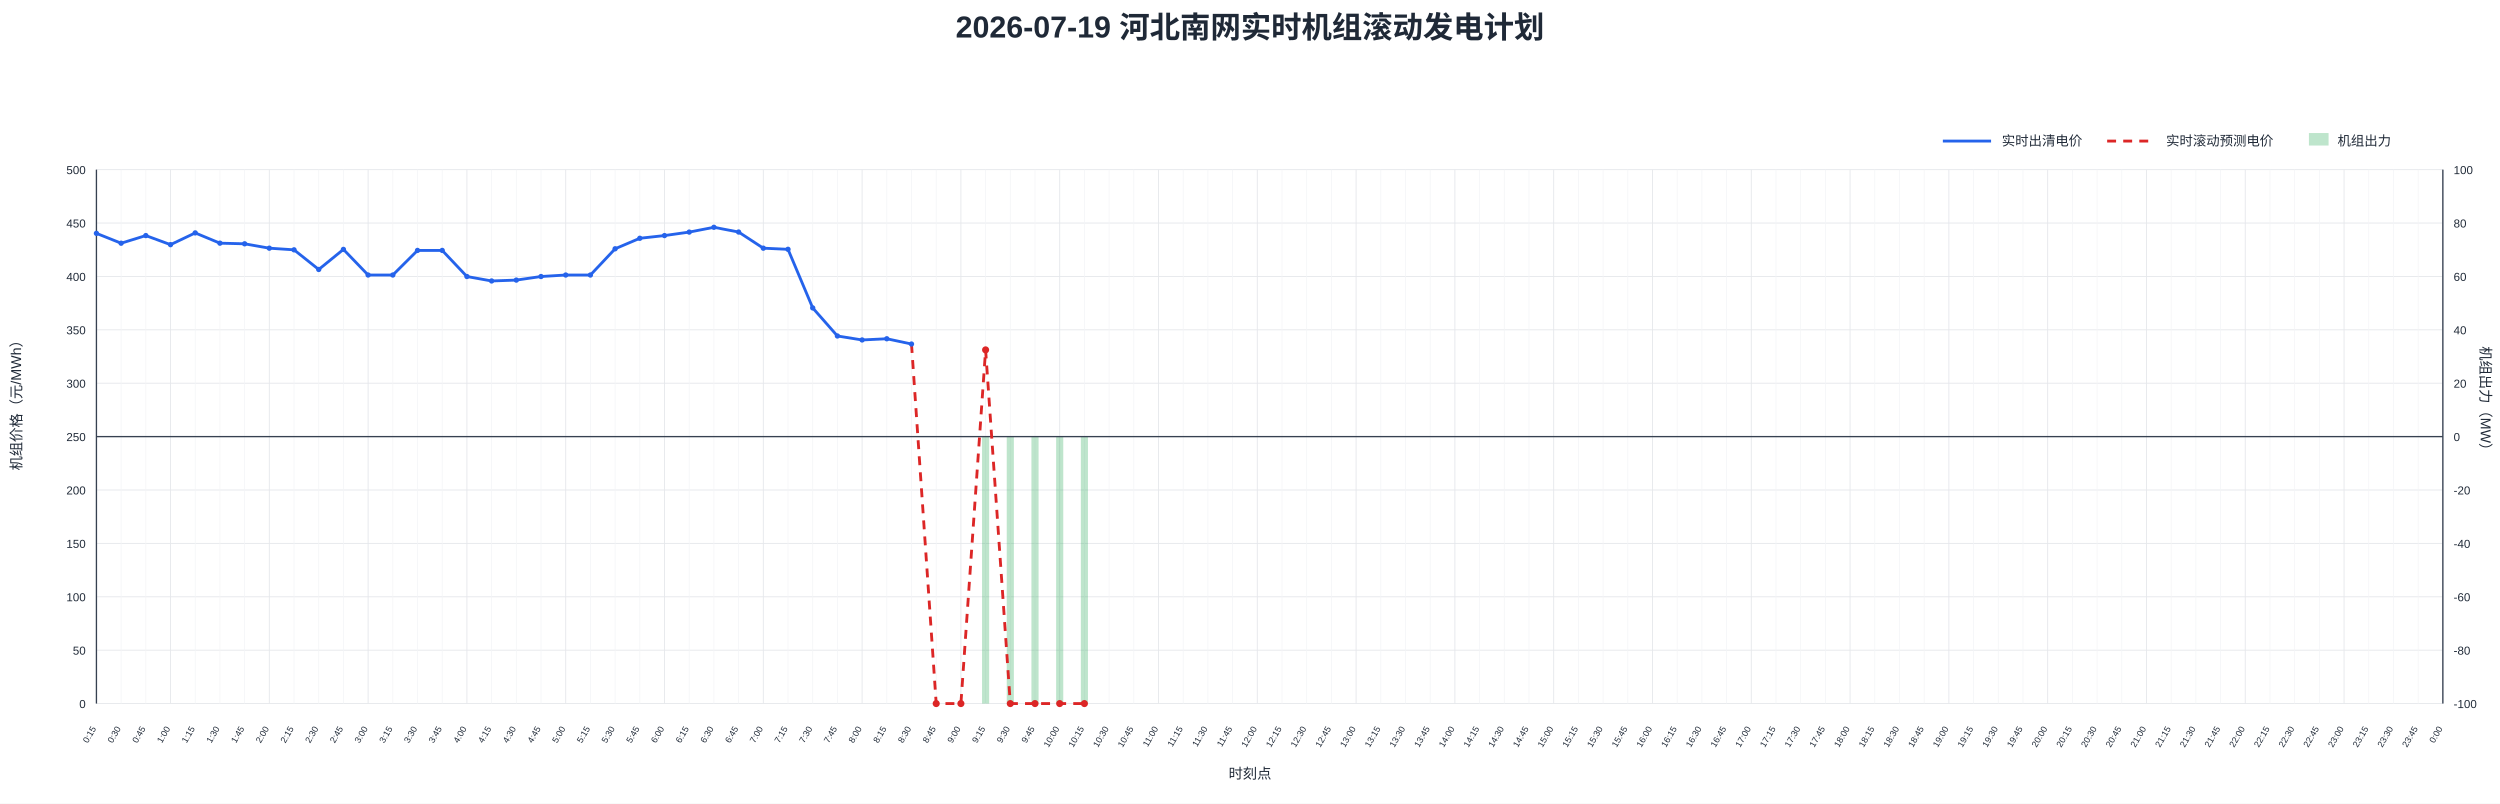
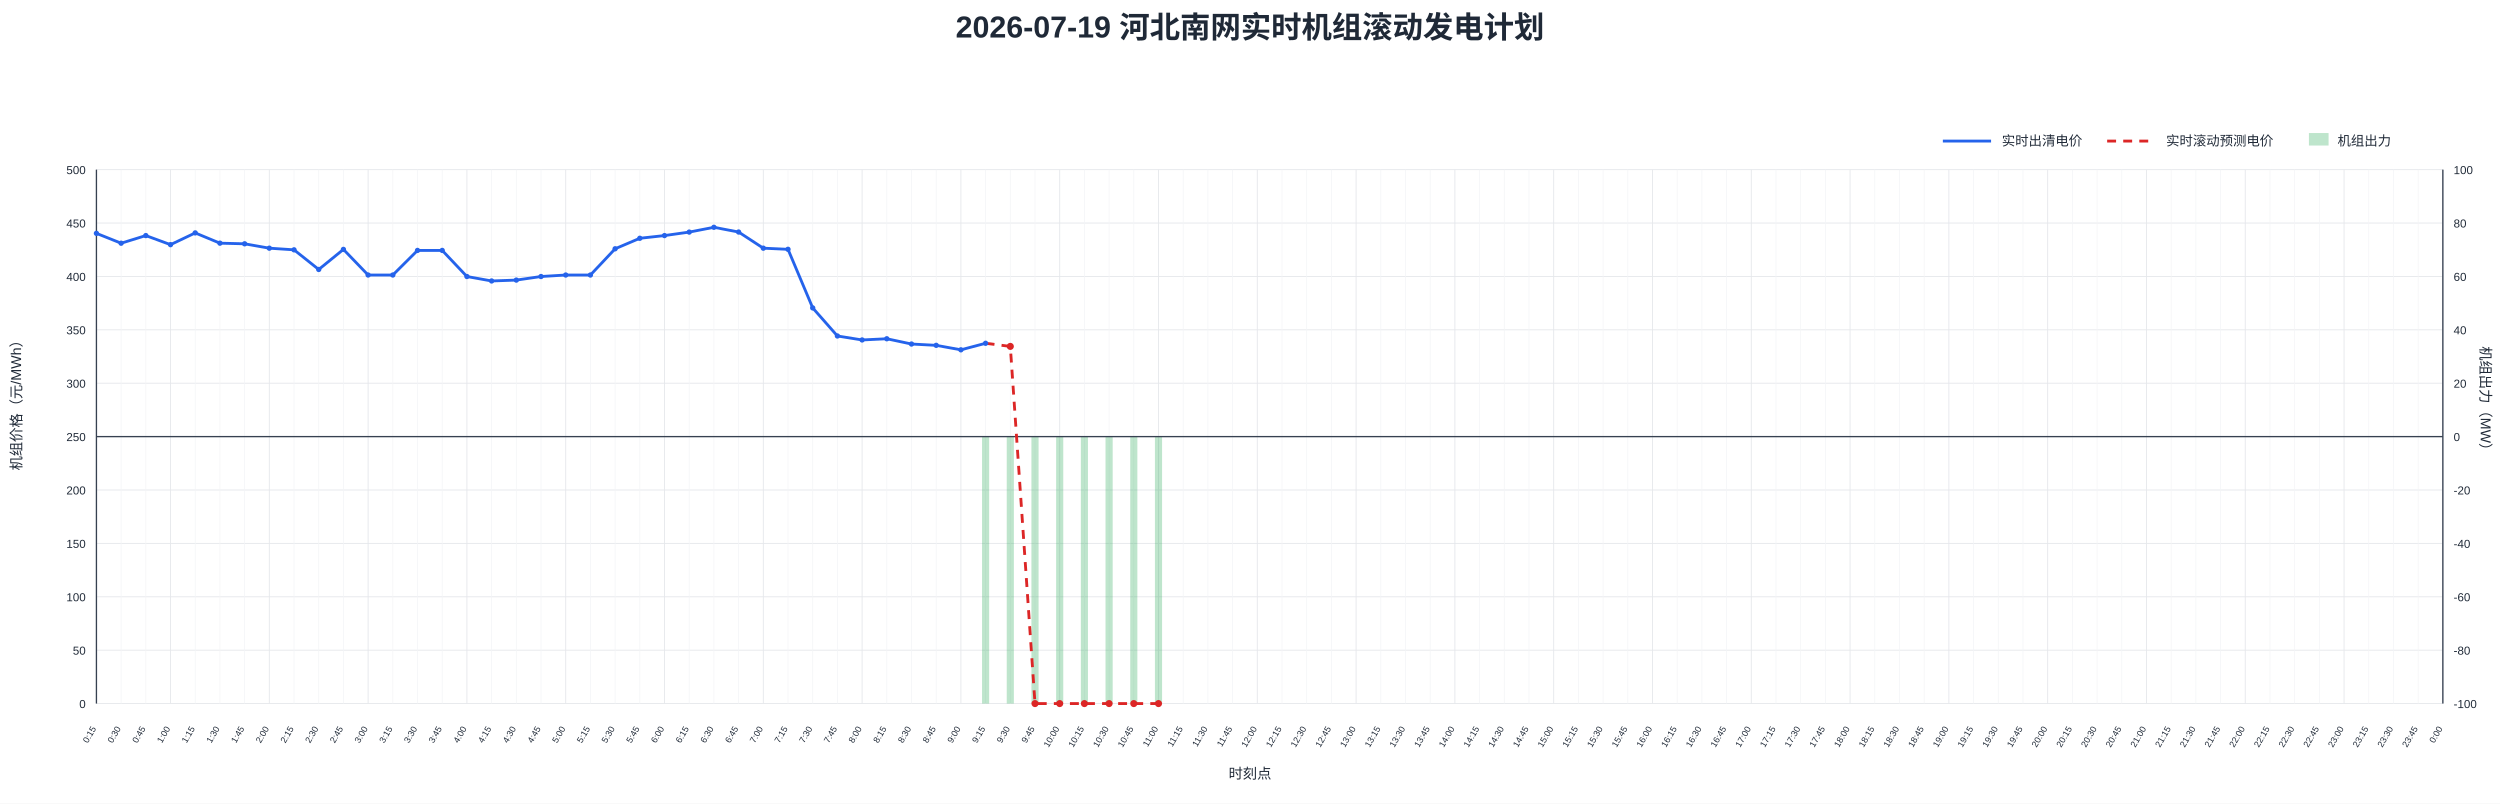
<svg xmlns="http://www.w3.org/2000/svg" width="2800" height="900" viewBox="0 0 2800 900" data-plot-left="108" data-plot-right="2736" data-plot-top="190" data-plot-bottom="788">
  <style>
text{font-family:'Microsoft YaHei','SimHei',Arial,sans-serif;fill:#1f2937}
.axis{stroke:#374151;stroke-width:1.5}
.grid{stroke:#e5e7eb;stroke-width:1}
.minor{stroke:#f3f4f6;stroke-width:0.8}
.actual{fill:none;stroke:#2563eb;stroke-width:3.2}
.forecast{fill:none;stroke:#dc2626;stroke-width:3.2;stroke-dasharray:10 8}
.bar{fill:#16a34a;fill-opacity:0.28}
.hover-zone{fill:#ffffff;fill-opacity:0;cursor:crosshair}
.hover-line{stroke:#111827;stroke-width:1.4;stroke-dasharray:6 5;opacity:0}
.tooltip{opacity:0;pointer-events:none}
.tooltip-bg{fill:#111827;fill-opacity:.72;stroke:#ffffff;stroke-width:1.2}
.tooltip text{fill:#ffffff;font-size:15px}
</style>
  <rect width="100%" height="100%" fill="#ffffff" />
  <text x="1400.0" y="42" text-anchor="middle" font-size="34" font-weight="700">2026-07-19 河北南网实时机组滚动发电计划</text>
  <text x="2748" y="793.00" text-anchor="start" font-size="13" fill="#166534">-100</text>
  <text x="2748" y="733.20" text-anchor="start" font-size="13" fill="#166534">-80</text>
  <text x="2748" y="673.40" text-anchor="start" font-size="13" fill="#166534">-60</text>
  <text x="2748" y="613.60" text-anchor="start" font-size="13" fill="#166534">-40</text>
  <text x="2748" y="553.80" text-anchor="start" font-size="13" fill="#166534">-20</text>
  <text x="2748" y="494.00" text-anchor="start" font-size="13" fill="#166534">0</text>
  <text x="2748" y="434.20" text-anchor="start" font-size="13" fill="#166534">20</text>
  <text x="2748" y="374.40" text-anchor="start" font-size="13" fill="#166534">40</text>
  <text x="2748" y="314.60" text-anchor="start" font-size="13" fill="#166534">60</text>
  <text x="2748" y="254.80" text-anchor="start" font-size="13" fill="#166534">80</text>
  <text x="2748" y="195.00" text-anchor="start" font-size="13" fill="#166534">100</text>
  <line class="grid" x1="108" y1="788.00" x2="2736" y2="788.00" />
  <text x="96" y="793.00" text-anchor="end" font-size="13">0</text>
  <line class="grid" x1="108" y1="728.20" x2="2736" y2="728.20" />
  <text x="96" y="733.20" text-anchor="end" font-size="13">50</text>
  <line class="grid" x1="108" y1="668.40" x2="2736" y2="668.40" />
  <text x="96" y="673.40" text-anchor="end" font-size="13">100</text>
  <line class="grid" x1="108" y1="608.60" x2="2736" y2="608.60" />
  <text x="96" y="613.60" text-anchor="end" font-size="13">150</text>
  <line class="grid" x1="108" y1="548.80" x2="2736" y2="548.80" />
  <text x="96" y="553.80" text-anchor="end" font-size="13">200</text>
  <line class="grid" x1="108" y1="489.00" x2="2736" y2="489.00" />
  <text x="96" y="494.00" text-anchor="end" font-size="13">250</text>
  <line class="grid" x1="108" y1="429.20" x2="2736" y2="429.20" />
  <text x="96" y="434.20" text-anchor="end" font-size="13">300</text>
  <line class="grid" x1="108" y1="369.40" x2="2736" y2="369.40" />
  <text x="96" y="374.40" text-anchor="end" font-size="13">350</text>
  <line class="grid" x1="108" y1="309.60" x2="2736" y2="309.60" />
  <text x="96" y="314.60" text-anchor="end" font-size="13">400</text>
  <line class="grid" x1="108" y1="249.80" x2="2736" y2="249.80" />
  <text x="96" y="254.80" text-anchor="end" font-size="13">450</text>
  <line class="grid" x1="108" y1="190.00" x2="2736" y2="190.00" />
  <text x="96" y="195.00" text-anchor="end" font-size="13">500</text>
  <line class="grid minor" x1="108.00" y1="190" x2="108.00" y2="788" />
  <text x="108.00" y="816" text-anchor="end" font-size="10" transform="rotate(-60 108.00 816)">0:15</text>
  <line class="grid minor" x1="135.66" y1="190" x2="135.66" y2="788" />
  <text x="135.66" y="816" text-anchor="end" font-size="10" transform="rotate(-60 135.66 816)">0:30</text>
  <line class="grid minor" x1="163.33" y1="190" x2="163.33" y2="788" />
  <text x="163.33" y="816" text-anchor="end" font-size="10" transform="rotate(-60 163.33 816)">0:45</text>
  <line class="grid" x1="190.99" y1="190" x2="190.99" y2="788" />
  <text x="190.99" y="816" text-anchor="end" font-size="10" transform="rotate(-60 190.99 816)">1:00</text>
  <line class="grid minor" x1="218.65" y1="190" x2="218.65" y2="788" />
  <text x="218.65" y="816" text-anchor="end" font-size="10" transform="rotate(-60 218.65 816)">1:15</text>
  <line class="grid minor" x1="246.32" y1="190" x2="246.32" y2="788" />
  <text x="246.32" y="816" text-anchor="end" font-size="10" transform="rotate(-60 246.32 816)">1:30</text>
  <line class="grid minor" x1="273.98" y1="190" x2="273.98" y2="788" />
  <text x="273.98" y="816" text-anchor="end" font-size="10" transform="rotate(-60 273.98 816)">1:45</text>
  <line class="grid" x1="301.64" y1="190" x2="301.64" y2="788" />
  <text x="301.64" y="816" text-anchor="end" font-size="10" transform="rotate(-60 301.64 816)">2:00</text>
  <line class="grid minor" x1="329.31" y1="190" x2="329.31" y2="788" />
  <text x="329.31" y="816" text-anchor="end" font-size="10" transform="rotate(-60 329.31 816)">2:15</text>
  <line class="grid minor" x1="356.97" y1="190" x2="356.97" y2="788" />
  <text x="356.97" y="816" text-anchor="end" font-size="10" transform="rotate(-60 356.97 816)">2:30</text>
  <line class="grid minor" x1="384.63" y1="190" x2="384.63" y2="788" />
  <text x="384.63" y="816" text-anchor="end" font-size="10" transform="rotate(-60 384.63 816)">2:45</text>
  <line class="grid" x1="412.29" y1="190" x2="412.29" y2="788" />
  <text x="412.29" y="816" text-anchor="end" font-size="10" transform="rotate(-60 412.29 816)">3:00</text>
  <line class="grid minor" x1="439.96" y1="190" x2="439.96" y2="788" />
  <text x="439.96" y="816" text-anchor="end" font-size="10" transform="rotate(-60 439.96 816)">3:15</text>
  <line class="grid minor" x1="467.62" y1="190" x2="467.62" y2="788" />
  <text x="467.62" y="816" text-anchor="end" font-size="10" transform="rotate(-60 467.62 816)">3:30</text>
  <line class="grid minor" x1="495.28" y1="190" x2="495.28" y2="788" />
  <text x="495.28" y="816" text-anchor="end" font-size="10" transform="rotate(-60 495.28 816)">3:45</text>
  <line class="grid" x1="522.95" y1="190" x2="522.95" y2="788" />
  <text x="522.95" y="816" text-anchor="end" font-size="10" transform="rotate(-60 522.95 816)">4:00</text>
  <line class="grid minor" x1="550.61" y1="190" x2="550.61" y2="788" />
  <text x="550.61" y="816" text-anchor="end" font-size="10" transform="rotate(-60 550.61 816)">4:15</text>
  <line class="grid minor" x1="578.27" y1="190" x2="578.27" y2="788" />
  <text x="578.27" y="816" text-anchor="end" font-size="10" transform="rotate(-60 578.27 816)">4:30</text>
  <line class="grid minor" x1="605.94" y1="190" x2="605.94" y2="788" />
  <text x="605.94" y="816" text-anchor="end" font-size="10" transform="rotate(-60 605.94 816)">4:45</text>
  <line class="grid" x1="633.60" y1="190" x2="633.60" y2="788" />
  <text x="633.60" y="816" text-anchor="end" font-size="10" transform="rotate(-60 633.60 816)">5:00</text>
  <line class="grid minor" x1="661.26" y1="190" x2="661.26" y2="788" />
  <text x="661.26" y="816" text-anchor="end" font-size="10" transform="rotate(-60 661.26 816)">5:15</text>
  <line class="grid minor" x1="688.93" y1="190" x2="688.93" y2="788" />
  <text x="688.93" y="816" text-anchor="end" font-size="10" transform="rotate(-60 688.93 816)">5:30</text>
  <line class="grid minor" x1="716.59" y1="190" x2="716.59" y2="788" />
  <text x="716.59" y="816" text-anchor="end" font-size="10" transform="rotate(-60 716.59 816)">5:45</text>
  <line class="grid" x1="744.25" y1="190" x2="744.25" y2="788" />
  <text x="744.25" y="816" text-anchor="end" font-size="10" transform="rotate(-60 744.25 816)">6:00</text>
  <line class="grid minor" x1="771.92" y1="190" x2="771.92" y2="788" />
  <text x="771.92" y="816" text-anchor="end" font-size="10" transform="rotate(-60 771.92 816)">6:15</text>
  <line class="grid minor" x1="799.58" y1="190" x2="799.58" y2="788" />
  <text x="799.58" y="816" text-anchor="end" font-size="10" transform="rotate(-60 799.58 816)">6:30</text>
  <line class="grid minor" x1="827.24" y1="190" x2="827.24" y2="788" />
  <text x="827.24" y="816" text-anchor="end" font-size="10" transform="rotate(-60 827.24 816)">6:45</text>
  <line class="grid" x1="854.91" y1="190" x2="854.91" y2="788" />
  <text x="854.91" y="816" text-anchor="end" font-size="10" transform="rotate(-60 854.91 816)">7:00</text>
  <line class="grid minor" x1="882.57" y1="190" x2="882.57" y2="788" />
  <text x="882.57" y="816" text-anchor="end" font-size="10" transform="rotate(-60 882.57 816)">7:15</text>
  <line class="grid minor" x1="910.23" y1="190" x2="910.23" y2="788" />
  <text x="910.23" y="816" text-anchor="end" font-size="10" transform="rotate(-60 910.23 816)">7:30</text>
  <line class="grid minor" x1="937.89" y1="190" x2="937.89" y2="788" />
  <text x="937.89" y="816" text-anchor="end" font-size="10" transform="rotate(-60 937.89 816)">7:45</text>
  <line class="grid" x1="965.56" y1="190" x2="965.56" y2="788" />
  <text x="965.56" y="816" text-anchor="end" font-size="10" transform="rotate(-60 965.56 816)">8:00</text>
  <line class="grid minor" x1="993.22" y1="190" x2="993.22" y2="788" />
  <text x="993.22" y="816" text-anchor="end" font-size="10" transform="rotate(-60 993.22 816)">8:15</text>
  <line class="grid minor" x1="1020.88" y1="190" x2="1020.88" y2="788" />
  <text x="1020.88" y="816" text-anchor="end" font-size="10" transform="rotate(-60 1020.88 816)">8:30</text>
  <line class="grid minor" x1="1048.55" y1="190" x2="1048.55" y2="788" />
  <text x="1048.55" y="816" text-anchor="end" font-size="10" transform="rotate(-60 1048.55 816)">8:45</text>
  <line class="grid" x1="1076.21" y1="190" x2="1076.21" y2="788" />
  <text x="1076.21" y="816" text-anchor="end" font-size="10" transform="rotate(-60 1076.21 816)">9:00</text>
  <line class="grid minor" x1="1103.87" y1="190" x2="1103.87" y2="788" />
  <text x="1103.87" y="816" text-anchor="end" font-size="10" transform="rotate(-60 1103.87 816)">9:15</text>
  <line class="grid minor" x1="1131.54" y1="190" x2="1131.54" y2="788" />
  <text x="1131.54" y="816" text-anchor="end" font-size="10" transform="rotate(-60 1131.54 816)">9:30</text>
  <line class="grid minor" x1="1159.20" y1="190" x2="1159.20" y2="788" />
  <text x="1159.20" y="816" text-anchor="end" font-size="10" transform="rotate(-60 1159.20 816)">9:45</text>
  <line class="grid" x1="1186.86" y1="190" x2="1186.86" y2="788" />
  <text x="1186.86" y="816" text-anchor="end" font-size="10" transform="rotate(-60 1186.86 816)">10:00</text>
  <line class="grid minor" x1="1214.53" y1="190" x2="1214.53" y2="788" />
  <text x="1214.53" y="816" text-anchor="end" font-size="10" transform="rotate(-60 1214.53 816)">10:15</text>
  <line class="grid minor" x1="1242.19" y1="190" x2="1242.19" y2="788" />
  <text x="1242.19" y="816" text-anchor="end" font-size="10" transform="rotate(-60 1242.19 816)">10:30</text>
  <line class="grid minor" x1="1269.85" y1="190" x2="1269.85" y2="788" />
  <text x="1269.85" y="816" text-anchor="end" font-size="10" transform="rotate(-60 1269.85 816)">10:45</text>
  <line class="grid" x1="1297.52" y1="190" x2="1297.52" y2="788" />
  <text x="1297.52" y="816" text-anchor="end" font-size="10" transform="rotate(-60 1297.52 816)">11:00</text>
  <line class="grid minor" x1="1325.18" y1="190" x2="1325.18" y2="788" />
  <text x="1325.18" y="816" text-anchor="end" font-size="10" transform="rotate(-60 1325.18 816)">11:15</text>
  <line class="grid minor" x1="1352.84" y1="190" x2="1352.84" y2="788" />
  <text x="1352.84" y="816" text-anchor="end" font-size="10" transform="rotate(-60 1352.84 816)">11:30</text>
  <line class="grid minor" x1="1380.51" y1="190" x2="1380.51" y2="788" />
  <text x="1380.51" y="816" text-anchor="end" font-size="10" transform="rotate(-60 1380.51 816)">11:45</text>
  <line class="grid" x1="1408.17" y1="190" x2="1408.17" y2="788" />
  <text x="1408.17" y="816" text-anchor="end" font-size="10" transform="rotate(-60 1408.17 816)">12:00</text>
  <line class="grid minor" x1="1435.83" y1="190" x2="1435.83" y2="788" />
  <text x="1435.83" y="816" text-anchor="end" font-size="10" transform="rotate(-60 1435.83 816)">12:15</text>
  <line class="grid minor" x1="1463.49" y1="190" x2="1463.49" y2="788" />
  <text x="1463.49" y="816" text-anchor="end" font-size="10" transform="rotate(-60 1463.49 816)">12:30</text>
  <line class="grid minor" x1="1491.16" y1="190" x2="1491.16" y2="788" />
  <text x="1491.16" y="816" text-anchor="end" font-size="10" transform="rotate(-60 1491.16 816)">12:45</text>
  <line class="grid" x1="1518.82" y1="190" x2="1518.82" y2="788" />
  <text x="1518.82" y="816" text-anchor="end" font-size="10" transform="rotate(-60 1518.82 816)">13:00</text>
  <line class="grid minor" x1="1546.48" y1="190" x2="1546.48" y2="788" />
  <text x="1546.48" y="816" text-anchor="end" font-size="10" transform="rotate(-60 1546.48 816)">13:15</text>
  <line class="grid minor" x1="1574.15" y1="190" x2="1574.15" y2="788" />
  <text x="1574.15" y="816" text-anchor="end" font-size="10" transform="rotate(-60 1574.15 816)">13:30</text>
  <line class="grid minor" x1="1601.81" y1="190" x2="1601.81" y2="788" />
  <text x="1601.81" y="816" text-anchor="end" font-size="10" transform="rotate(-60 1601.81 816)">13:45</text>
  <line class="grid" x1="1629.47" y1="190" x2="1629.47" y2="788" />
  <text x="1629.47" y="816" text-anchor="end" font-size="10" transform="rotate(-60 1629.47 816)">14:00</text>
  <line class="grid minor" x1="1657.14" y1="190" x2="1657.14" y2="788" />
  <text x="1657.14" y="816" text-anchor="end" font-size="10" transform="rotate(-60 1657.14 816)">14:15</text>
  <line class="grid minor" x1="1684.80" y1="190" x2="1684.80" y2="788" />
  <text x="1684.80" y="816" text-anchor="end" font-size="10" transform="rotate(-60 1684.80 816)">14:30</text>
  <line class="grid minor" x1="1712.46" y1="190" x2="1712.46" y2="788" />
  <text x="1712.46" y="816" text-anchor="end" font-size="10" transform="rotate(-60 1712.46 816)">14:45</text>
  <line class="grid" x1="1740.13" y1="190" x2="1740.13" y2="788" />
  <text x="1740.13" y="816" text-anchor="end" font-size="10" transform="rotate(-60 1740.13 816)">15:00</text>
  <line class="grid minor" x1="1767.79" y1="190" x2="1767.79" y2="788" />
  <text x="1767.79" y="816" text-anchor="end" font-size="10" transform="rotate(-60 1767.79 816)">15:15</text>
  <line class="grid minor" x1="1795.45" y1="190" x2="1795.45" y2="788" />
  <text x="1795.45" y="816" text-anchor="end" font-size="10" transform="rotate(-60 1795.45 816)">15:30</text>
  <line class="grid minor" x1="1823.12" y1="190" x2="1823.12" y2="788" />
  <text x="1823.12" y="816" text-anchor="end" font-size="10" transform="rotate(-60 1823.12 816)">15:45</text>
  <line class="grid" x1="1850.78" y1="190" x2="1850.78" y2="788" />
  <text x="1850.78" y="816" text-anchor="end" font-size="10" transform="rotate(-60 1850.78 816)">16:00</text>
  <line class="grid minor" x1="1878.44" y1="190" x2="1878.44" y2="788" />
  <text x="1878.44" y="816" text-anchor="end" font-size="10" transform="rotate(-60 1878.44 816)">16:15</text>
  <line class="grid minor" x1="1906.11" y1="190" x2="1906.11" y2="788" />
  <text x="1906.11" y="816" text-anchor="end" font-size="10" transform="rotate(-60 1906.11 816)">16:30</text>
  <line class="grid minor" x1="1933.77" y1="190" x2="1933.77" y2="788" />
  <text x="1933.77" y="816" text-anchor="end" font-size="10" transform="rotate(-60 1933.77 816)">16:45</text>
  <line class="grid" x1="1961.43" y1="190" x2="1961.43" y2="788" />
  <text x="1961.43" y="816" text-anchor="end" font-size="10" transform="rotate(-60 1961.43 816)">17:00</text>
  <line class="grid minor" x1="1989.09" y1="190" x2="1989.09" y2="788" />
  <text x="1989.09" y="816" text-anchor="end" font-size="10" transform="rotate(-60 1989.09 816)">17:15</text>
  <line class="grid minor" x1="2016.76" y1="190" x2="2016.76" y2="788" />
  <text x="2016.76" y="816" text-anchor="end" font-size="10" transform="rotate(-60 2016.76 816)">17:30</text>
  <line class="grid minor" x1="2044.42" y1="190" x2="2044.42" y2="788" />
  <text x="2044.42" y="816" text-anchor="end" font-size="10" transform="rotate(-60 2044.42 816)">17:45</text>
  <line class="grid" x1="2072.08" y1="190" x2="2072.08" y2="788" />
  <text x="2072.08" y="816" text-anchor="end" font-size="10" transform="rotate(-60 2072.08 816)">18:00</text>
  <line class="grid minor" x1="2099.75" y1="190" x2="2099.75" y2="788" />
  <text x="2099.75" y="816" text-anchor="end" font-size="10" transform="rotate(-60 2099.75 816)">18:15</text>
  <line class="grid minor" x1="2127.41" y1="190" x2="2127.41" y2="788" />
  <text x="2127.41" y="816" text-anchor="end" font-size="10" transform="rotate(-60 2127.41 816)">18:30</text>
  <line class="grid minor" x1="2155.07" y1="190" x2="2155.07" y2="788" />
  <text x="2155.07" y="816" text-anchor="end" font-size="10" transform="rotate(-60 2155.07 816)">18:45</text>
  <line class="grid" x1="2182.74" y1="190" x2="2182.74" y2="788" />
  <text x="2182.74" y="816" text-anchor="end" font-size="10" transform="rotate(-60 2182.74 816)">19:00</text>
  <line class="grid minor" x1="2210.40" y1="190" x2="2210.40" y2="788" />
  <text x="2210.40" y="816" text-anchor="end" font-size="10" transform="rotate(-60 2210.40 816)">19:15</text>
  <line class="grid minor" x1="2238.06" y1="190" x2="2238.06" y2="788" />
  <text x="2238.06" y="816" text-anchor="end" font-size="10" transform="rotate(-60 2238.06 816)">19:30</text>
  <line class="grid minor" x1="2265.73" y1="190" x2="2265.73" y2="788" />
  <text x="2265.73" y="816" text-anchor="end" font-size="10" transform="rotate(-60 2265.73 816)">19:45</text>
  <line class="grid" x1="2293.39" y1="190" x2="2293.39" y2="788" />
  <text x="2293.39" y="816" text-anchor="end" font-size="10" transform="rotate(-60 2293.39 816)">20:00</text>
  <line class="grid minor" x1="2321.05" y1="190" x2="2321.05" y2="788" />
  <text x="2321.05" y="816" text-anchor="end" font-size="10" transform="rotate(-60 2321.05 816)">20:15</text>
  <line class="grid minor" x1="2348.72" y1="190" x2="2348.72" y2="788" />
  <text x="2348.72" y="816" text-anchor="end" font-size="10" transform="rotate(-60 2348.72 816)">20:30</text>
  <line class="grid minor" x1="2376.38" y1="190" x2="2376.38" y2="788" />
  <text x="2376.38" y="816" text-anchor="end" font-size="10" transform="rotate(-60 2376.38 816)">20:45</text>
  <line class="grid" x1="2404.04" y1="190" x2="2404.04" y2="788" />
  <text x="2404.04" y="816" text-anchor="end" font-size="10" transform="rotate(-60 2404.04 816)">21:00</text>
  <line class="grid minor" x1="2431.71" y1="190" x2="2431.71" y2="788" />
  <text x="2431.71" y="816" text-anchor="end" font-size="10" transform="rotate(-60 2431.71 816)">21:15</text>
  <line class="grid minor" x1="2459.37" y1="190" x2="2459.37" y2="788" />
  <text x="2459.37" y="816" text-anchor="end" font-size="10" transform="rotate(-60 2459.37 816)">21:30</text>
  <line class="grid minor" x1="2487.03" y1="190" x2="2487.03" y2="788" />
  <text x="2487.03" y="816" text-anchor="end" font-size="10" transform="rotate(-60 2487.03 816)">21:45</text>
  <line class="grid" x1="2514.69" y1="190" x2="2514.69" y2="788" />
  <text x="2514.69" y="816" text-anchor="end" font-size="10" transform="rotate(-60 2514.69 816)">22:00</text>
  <line class="grid minor" x1="2542.36" y1="190" x2="2542.36" y2="788" />
  <text x="2542.36" y="816" text-anchor="end" font-size="10" transform="rotate(-60 2542.36 816)">22:15</text>
  <line class="grid minor" x1="2570.02" y1="190" x2="2570.02" y2="788" />
  <text x="2570.02" y="816" text-anchor="end" font-size="10" transform="rotate(-60 2570.02 816)">22:30</text>
  <line class="grid minor" x1="2597.68" y1="190" x2="2597.68" y2="788" />
  <text x="2597.68" y="816" text-anchor="end" font-size="10" transform="rotate(-60 2597.68 816)">22:45</text>
  <line class="grid" x1="2625.35" y1="190" x2="2625.35" y2="788" />
  <text x="2625.35" y="816" text-anchor="end" font-size="10" transform="rotate(-60 2625.35 816)">23:00</text>
  <line class="grid minor" x1="2653.01" y1="190" x2="2653.01" y2="788" />
  <text x="2653.01" y="816" text-anchor="end" font-size="10" transform="rotate(-60 2653.01 816)">23:15</text>
  <line class="grid minor" x1="2680.67" y1="190" x2="2680.67" y2="788" />
  <text x="2680.67" y="816" text-anchor="end" font-size="10" transform="rotate(-60 2680.67 816)">23:30</text>
  <line class="grid minor" x1="2708.34" y1="190" x2="2708.34" y2="788" />
  <text x="2708.34" y="816" text-anchor="end" font-size="10" transform="rotate(-60 2708.34 816)">23:45</text>
  <line class="grid" x1="2736.00" y1="190" x2="2736.00" y2="788" />
  <text x="2736.00" y="816" text-anchor="end" font-size="10" transform="rotate(-60 2736.00 816)">0:00</text>
  <rect class="bar" x="104.00" y="489.00" width="8" height="0.00" />
  <rect class="bar" x="131.66" y="489.00" width="8" height="0.00" />
  <rect class="bar" x="159.33" y="489.00" width="8" height="0.00" />
  <rect class="bar" x="186.99" y="489.00" width="8" height="0.00" />
  <rect class="bar" x="214.65" y="489.00" width="8" height="0.00" />
  <rect class="bar" x="242.32" y="489.00" width="8" height="0.00" />
  <rect class="bar" x="269.98" y="489.00" width="8" height="0.00" />
  <rect class="bar" x="297.64" y="489.00" width="8" height="0.00" />
  <rect class="bar" x="325.31" y="489.00" width="8" height="0.00" />
  <rect class="bar" x="352.97" y="489.00" width="8" height="0.00" />
  <rect class="bar" x="380.63" y="489.00" width="8" height="0.00" />
  <rect class="bar" x="408.29" y="489.00" width="8" height="0.00" />
  <rect class="bar" x="435.96" y="489.00" width="8" height="0.00" />
  <rect class="bar" x="463.62" y="489.00" width="8" height="0.00" />
  <rect class="bar" x="491.28" y="489.00" width="8" height="0.00" />
  <rect class="bar" x="518.95" y="489.00" width="8" height="0.00" />
  <rect class="bar" x="546.61" y="489.00" width="8" height="0.00" />
  <rect class="bar" x="574.27" y="489.00" width="8" height="0.00" />
  <rect class="bar" x="601.94" y="489.00" width="8" height="0.00" />
  <rect class="bar" x="629.60" y="489.00" width="8" height="0.00" />
  <rect class="bar" x="657.26" y="489.00" width="8" height="0.00" />
  <rect class="bar" x="684.93" y="489.00" width="8" height="0.00" />
  <rect class="bar" x="712.59" y="489.00" width="8" height="0.00" />
  <rect class="bar" x="740.25" y="489.00" width="8" height="0.00" />
  <rect class="bar" x="767.92" y="489.00" width="8" height="0.00" />
  <rect class="bar" x="795.58" y="489.00" width="8" height="0.00" />
  <rect class="bar" x="823.24" y="489.00" width="8" height="0.00" />
  <rect class="bar" x="850.91" y="489.00" width="8" height="0.00" />
  <rect class="bar" x="878.57" y="489.00" width="8" height="0.00" />
  <rect class="bar" x="906.23" y="489.00" width="8" height="0.00" />
  <rect class="bar" x="933.89" y="489.00" width="8" height="0.00" />
  <rect class="bar" x="961.56" y="489.00" width="8" height="0.00" />
  <rect class="bar" x="989.22" y="489.00" width="8" height="0.00" />
  <rect class="bar" x="1016.88" y="489.00" width="8" height="0.00" />
  <rect class="bar" x="1044.55" y="489.00" width="8" height="0.00" />
  <rect class="bar" x="1072.21" y="489.00" width="8" height="0.00" />
  <rect class="bar" x="1099.87" y="489.00" width="8" height="299.00" />
  <rect class="bar" x="1127.54" y="489.00" width="8" height="299.00" />
  <rect class="bar" x="1155.20" y="489.00" width="8" height="299.00" />
  <rect class="bar" x="1182.86" y="489.00" width="8" height="299.00" />
  <rect class="bar" x="1210.53" y="489.00" width="8" height="299.00" />
+   <rect class="bar" x="1238.19" y="489.00" width="8" height="299.00" />
+   <rect class="bar" x="1265.85" y="489.00" width="8" height="299.00" />
+   <rect class="bar" x="1293.52" y="489.00" width="8" height="299.00" />
  <line class="axis" x1="108" y1="489.00" x2="2736" y2="489.00" />
  <line class="axis" x1="108" y1="190" x2="108" y2="788" />
  <line class="axis" x1="2736" y1="190" x2="2736" y2="788" />
  <text x="1400.0" y="872" text-anchor="middle" font-size="16">时刻点</text>
  <text x="24" y="450.0" text-anchor="middle" font-size="16" transform="rotate(-90 24 450.0)">机组价格（元/MWh）</text>
  <text x="2778" y="450.0" text-anchor="middle" font-size="16" fill="#166534" transform="rotate(90 2778 450.0)">机组出力（MW）</text>
-   <polyline class="actual" points="108.00,261.34 135.66,272.40 163.33,263.84 190.99,274.02 218.65,260.85 246.32,272.36 273.98,273.06 301.64,277.97 329.31,279.80 356.97,301.81 384.63,279.32 412.29,308.02 439.96,308.02 467.62,280.47 495.28,280.47 522.95,309.70 550.61,314.68 578.27,313.70 605.94,309.70 633.60,308.02 661.26,308.02 688.93,278.64 716.59,266.87 744.25,263.84 771.92,259.94 799.58,254.57 827.24,259.87 854.91,277.97 882.57,279.23 910.23,344.87 937.89,376.30 965.56,380.75 993.22,379.41 1020.88,385.31" />
-   <polyline class="forecast" points="1020.88,385.31 1048.55,788.00 1076.21,788.00 1103.87,391.86 1131.54,788.00 1159.20,788.00 1186.86,788.00 1214.53,788.00" />
+   <polyline class="actual" points="108.00,261.34 135.66,272.40 163.33,263.84 190.99,274.02 218.65,260.85 246.32,272.36 273.98,273.06 301.64,277.97 329.31,279.80 356.97,301.81 384.63,279.32 412.29,308.02 439.96,308.02 467.62,280.47 495.28,280.47 522.95,309.70 550.61,314.68 578.27,313.70 605.94,309.70 633.60,308.02 661.26,308.02 688.93,278.64 716.59,266.87 744.25,263.84 771.92,259.94 799.58,254.57 827.24,259.87 854.91,277.97 882.57,279.23 910.23,344.87 937.89,376.30 965.56,380.75 993.22,379.41 1020.88,385.31 1048.55,386.78 1076.21,391.80 1103.87,384.48" />
+   <polyline class="forecast" points="1103.87,384.48 1131.54,387.96 1159.20,788.00 1186.86,788.00 1214.53,788.00 1242.19,788.00 1269.85,788.00 1297.52,788.00" />
  <circle cx="108.00" cy="261.34" r="3" fill="#2563eb" />
  <circle cx="135.66" cy="272.40" r="3" fill="#2563eb" />
  <circle cx="163.33" cy="263.84" r="3" fill="#2563eb" />
  <circle cx="190.99" cy="274.02" r="3" fill="#2563eb" />
  <circle cx="218.65" cy="260.85" r="3" fill="#2563eb" />
  <circle cx="246.32" cy="272.36" r="3" fill="#2563eb" />
  <circle cx="273.98" cy="273.06" r="3" fill="#2563eb" />
  <circle cx="301.64" cy="277.97" r="3" fill="#2563eb" />
  <circle cx="329.31" cy="279.80" r="3" fill="#2563eb" />
  <circle cx="356.97" cy="301.81" r="3" fill="#2563eb" />
  <circle cx="384.63" cy="279.32" r="3" fill="#2563eb" />
  <circle cx="412.29" cy="308.02" r="3" fill="#2563eb" />
  <circle cx="439.96" cy="308.02" r="3" fill="#2563eb" />
  <circle cx="467.62" cy="280.47" r="3" fill="#2563eb" />
  <circle cx="495.28" cy="280.47" r="3" fill="#2563eb" />
  <circle cx="522.95" cy="309.70" r="3" fill="#2563eb" />
  <circle cx="550.61" cy="314.68" r="3" fill="#2563eb" />
  <circle cx="578.27" cy="313.70" r="3" fill="#2563eb" />
  <circle cx="605.94" cy="309.70" r="3" fill="#2563eb" />
  <circle cx="633.60" cy="308.02" r="3" fill="#2563eb" />
  <circle cx="661.26" cy="308.02" r="3" fill="#2563eb" />
  <circle cx="688.93" cy="278.64" r="3" fill="#2563eb" />
  <circle cx="716.59" cy="266.87" r="3" fill="#2563eb" />
  <circle cx="744.25" cy="263.84" r="3" fill="#2563eb" />
  <circle cx="771.92" cy="259.94" r="3" fill="#2563eb" />
  <circle cx="799.58" cy="254.57" r="3" fill="#2563eb" />
  <circle cx="827.24" cy="259.87" r="3" fill="#2563eb" />
  <circle cx="854.91" cy="277.97" r="3" fill="#2563eb" />
  <circle cx="882.57" cy="279.23" r="3" fill="#2563eb" />
  <circle cx="910.23" cy="344.87" r="3" fill="#2563eb" />
  <circle cx="937.89" cy="376.30" r="3" fill="#2563eb" />
  <circle cx="965.56" cy="380.75" r="3" fill="#2563eb" />
  <circle cx="993.22" cy="379.41" r="3" fill="#2563eb" />
  <circle cx="1020.88" cy="385.31" r="3" fill="#2563eb" />
-   <circle cx="1048.55" cy="788.00" r="4" fill="#dc2626" />
-   <circle cx="1076.21" cy="788.00" r="4" fill="#dc2626" />
-   <circle cx="1103.87" cy="391.86" r="4" fill="#dc2626" />
-   <circle cx="1131.54" cy="788.00" r="4" fill="#dc2626" />
+   <circle cx="1048.55" cy="386.78" r="3" fill="#2563eb" />
+   <circle cx="1076.21" cy="391.80" r="3" fill="#2563eb" />
+   <circle cx="1103.87" cy="384.48" r="3" fill="#2563eb" />
+   <circle cx="1131.54" cy="387.96" r="4" fill="#dc2626" />
  <circle cx="1159.20" cy="788.00" r="4" fill="#dc2626" />
  <circle cx="1186.86" cy="788.00" r="4" fill="#dc2626" />
  <circle cx="1214.53" cy="788.00" r="4" fill="#dc2626" />
+   <circle cx="1242.19" cy="788.00" r="4" fill="#dc2626" />
+   <circle cx="1269.85" cy="788.00" r="4" fill="#dc2626" />
+   <circle cx="1297.52" cy="788.00" r="4" fill="#dc2626" />
  <line x1="2176" y1="158" x2="2230" y2="158" class="actual" />
  <text x="2242" y="163" font-size="15">实时出清电价</text>
  <line x1="2360" y1="158" x2="2414" y2="158" class="forecast" />
  <text x="2426" y="163" font-size="15">实时滚动预测电价</text>
  <rect class="bar" x="2586" y="149" width="22" height="14" />
  <text x="2618" y="163" font-size="15">机组出力</text>
  <line id="hover-line" class="hover-line" x1="108" y1="190" x2="108" y2="788" />
  <g id="tooltip" class="tooltip">
    <rect class="tooltip-bg" x="0" y="0" width="220" height="122" rx="8" />
    <text id="tip-time" x="14" y="30" />
    <text id="tip-output" x="14" y="57" />
    <text id="tip-price" x="14" y="84" />
    <text id="tip-forecast" x="14" y="111" />
  </g>
  <rect class="hover-zone" x="108.00" y="190" width="13.83" height="598" data-x="108.00" data-time="0:15" data-output="0 MW" data-actual-price="440.35 元/MWh" data-forecast-price="--" data-curve-y="261.34" />
  <rect class="hover-zone" x="121.83" y="190" width="27.66" height="598" data-x="135.66" data-time="0:30" data-output="0 MW" data-actual-price="431.10 元/MWh" data-forecast-price="--" data-curve-y="272.40" />
  <rect class="hover-zone" x="149.49" y="190" width="27.66" height="598" data-x="163.33" data-time="0:45" data-output="0 MW" data-actual-price="438.26 元/MWh" data-forecast-price="--" data-curve-y="263.84" />
  <rect class="hover-zone" x="177.16" y="190" width="27.66" height="598" data-x="190.99" data-time="1:00" data-output="0 MW" data-actual-price="429.75 元/MWh" data-forecast-price="--" data-curve-y="274.02" />
  <rect class="hover-zone" x="204.82" y="190" width="27.66" height="598" data-x="218.65" data-time="1:15" data-output="0 MW" data-actual-price="440.76 元/MWh" data-forecast-price="--" data-curve-y="260.85" />
  <rect class="hover-zone" x="232.48" y="190" width="27.66" height="598" data-x="246.32" data-time="1:30" data-output="0 MW" data-actual-price="431.14 元/MWh" data-forecast-price="--" data-curve-y="272.36" />
  <rect class="hover-zone" x="260.15" y="190" width="27.66" height="598" data-x="273.98" data-time="1:45" data-output="0 MW" data-actual-price="430.55 元/MWh" data-forecast-price="--" data-curve-y="273.06" />
  <rect class="hover-zone" x="287.81" y="190" width="27.66" height="598" data-x="301.64" data-time="2:00" data-output="0 MW" data-actual-price="426.45 元/MWh" data-forecast-price="--" data-curve-y="277.97" />
  <rect class="hover-zone" x="315.47" y="190" width="27.66" height="598" data-x="329.31" data-time="2:15" data-output="0 MW" data-actual-price="424.92 元/MWh" data-forecast-price="--" data-curve-y="279.80" />
  <rect class="hover-zone" x="343.14" y="190" width="27.66" height="598" data-x="356.97" data-time="2:30" data-output="0 MW" data-actual-price="406.51 元/MWh" data-forecast-price="--" data-curve-y="301.81" />
  <rect class="hover-zone" x="370.80" y="190" width="27.66" height="598" data-x="384.63" data-time="2:45" data-output="0 MW" data-actual-price="425.32 元/MWh" data-forecast-price="--" data-curve-y="279.32" />
  <rect class="hover-zone" x="398.46" y="190" width="27.66" height="598" data-x="412.29" data-time="3:00" data-output="0 MW" data-actual-price="401.32 元/MWh" data-forecast-price="--" data-curve-y="308.02" />
  <rect class="hover-zone" x="426.13" y="190" width="27.66" height="598" data-x="439.96" data-time="3:15" data-output="0 MW" data-actual-price="401.32 元/MWh" data-forecast-price="--" data-curve-y="308.02" />
  <rect class="hover-zone" x="453.79" y="190" width="27.66" height="598" data-x="467.62" data-time="3:30" data-output="0 MW" data-actual-price="424.36 元/MWh" data-forecast-price="--" data-curve-y="280.47" />
  <rect class="hover-zone" x="481.45" y="190" width="27.66" height="598" data-x="495.28" data-time="3:45" data-output="0 MW" data-actual-price="424.36 元/MWh" data-forecast-price="--" data-curve-y="280.47" />
  <rect class="hover-zone" x="509.12" y="190" width="27.66" height="598" data-x="522.95" data-time="4:00" data-output="0 MW" data-actual-price="399.92 元/MWh" data-forecast-price="--" data-curve-y="309.70" />
  <rect class="hover-zone" x="536.78" y="190" width="27.66" height="598" data-x="550.61" data-time="4:15" data-output="0 MW" data-actual-price="395.75 元/MWh" data-forecast-price="--" data-curve-y="314.68" />
  <rect class="hover-zone" x="564.44" y="190" width="27.66" height="598" data-x="578.27" data-time="4:30" data-output="0 MW" data-actual-price="396.57 元/MWh" data-forecast-price="--" data-curve-y="313.70" />
  <rect class="hover-zone" x="592.11" y="190" width="27.66" height="598" data-x="605.94" data-time="4:45" data-output="0 MW" data-actual-price="399.92 元/MWh" data-forecast-price="--" data-curve-y="309.70" />
  <rect class="hover-zone" x="619.77" y="190" width="27.66" height="598" data-x="633.60" data-time="5:00" data-output="0 MW" data-actual-price="401.32 元/MWh" data-forecast-price="--" data-curve-y="308.02" />
  <rect class="hover-zone" x="647.43" y="190" width="27.66" height="598" data-x="661.26" data-time="5:15" data-output="0 MW" data-actual-price="401.32 元/MWh" data-forecast-price="--" data-curve-y="308.02" />
  <rect class="hover-zone" x="675.09" y="190" width="27.66" height="598" data-x="688.93" data-time="5:30" data-output="0 MW" data-actual-price="425.89 元/MWh" data-forecast-price="--" data-curve-y="278.64" />
  <rect class="hover-zone" x="702.76" y="190" width="27.66" height="598" data-x="716.59" data-time="5:45" data-output="0 MW" data-actual-price="435.73 元/MWh" data-forecast-price="--" data-curve-y="266.87" />
  <rect class="hover-zone" x="730.42" y="190" width="27.66" height="598" data-x="744.25" data-time="6:00" data-output="0 MW" data-actual-price="438.26 元/MWh" data-forecast-price="--" data-curve-y="263.84" />
  <rect class="hover-zone" x="758.08" y="190" width="27.66" height="598" data-x="771.92" data-time="6:15" data-output="0 MW" data-actual-price="441.52 元/MWh" data-forecast-price="--" data-curve-y="259.94" />
  <rect class="hover-zone" x="785.75" y="190" width="27.66" height="598" data-x="799.58" data-time="6:30" data-output="0 MW" data-actual-price="446.01 元/MWh" data-forecast-price="--" data-curve-y="254.57" />
  <rect class="hover-zone" x="813.41" y="190" width="27.66" height="598" data-x="827.24" data-time="6:45" data-output="0 MW" data-actual-price="441.58 元/MWh" data-forecast-price="--" data-curve-y="259.87" />
  <rect class="hover-zone" x="841.07" y="190" width="27.66" height="598" data-x="854.91" data-time="7:00" data-output="0 MW" data-actual-price="426.45 元/MWh" data-forecast-price="--" data-curve-y="277.97" />
  <rect class="hover-zone" x="868.74" y="190" width="27.66" height="598" data-x="882.57" data-time="7:15" data-output="0 MW" data-actual-price="425.39 元/MWh" data-forecast-price="--" data-curve-y="279.23" />
  <rect class="hover-zone" x="896.40" y="190" width="27.66" height="598" data-x="910.23" data-time="7:30" data-output="0 MW" data-actual-price="370.51 元/MWh" data-forecast-price="--" data-curve-y="344.87" />
  <rect class="hover-zone" x="924.06" y="190" width="27.66" height="598" data-x="937.89" data-time="7:45" data-output="0 MW" data-actual-price="344.23 元/MWh" data-forecast-price="--" data-curve-y="376.30" />
  <rect class="hover-zone" x="951.73" y="190" width="27.66" height="598" data-x="965.56" data-time="8:00" data-output="0 MW" data-actual-price="340.51 元/MWh" data-forecast-price="--" data-curve-y="380.75" />
  <rect class="hover-zone" x="979.39" y="190" width="27.66" height="598" data-x="993.22" data-time="8:15" data-output="0 MW" data-actual-price="341.63 元/MWh" data-forecast-price="--" data-curve-y="379.41" />
  <rect class="hover-zone" x="1007.05" y="190" width="27.66" height="598" data-x="1020.88" data-time="8:30" data-output="0 MW" data-actual-price="336.70 元/MWh" data-forecast-price="--" data-curve-y="385.31" />
-   <rect class="hover-zone" x="1034.72" y="190" width="27.66" height="598" data-x="1048.55" data-time="8:45" data-output="0 MW" data-actual-price="--" data-forecast-price="0.00 元/MWh" data-curve-y="788.00" />
-   <rect class="hover-zone" x="1062.38" y="190" width="27.66" height="598" data-x="1076.21" data-time="9:00" data-output="0 MW" data-actual-price="--" data-forecast-price="0.00 元/MWh" data-curve-y="788.00" />
-   <rect class="hover-zone" x="1090.04" y="190" width="27.66" height="598" data-x="1103.87" data-time="9:15" data-output="-100 MW" data-actual-price="--" data-forecast-price="331.22 元/MWh" data-curve-y="391.86" />
-   <rect class="hover-zone" x="1117.71" y="190" width="27.66" height="598" data-x="1131.54" data-time="9:30" data-output="-100 MW" data-actual-price="--" data-forecast-price="0.00 元/MWh" data-curve-y="788.00" />
+   <rect class="hover-zone" x="1034.72" y="190" width="27.66" height="598" data-x="1048.55" data-time="8:45" data-output="0 MW" data-actual-price="335.47 元/MWh" data-forecast-price="--" data-curve-y="386.78" />
+   <rect class="hover-zone" x="1062.38" y="190" width="27.66" height="598" data-x="1076.21" data-time="9:00" data-output="0 MW" data-actual-price="331.27 元/MWh" data-forecast-price="--" data-curve-y="391.80" />
+   <rect class="hover-zone" x="1090.04" y="190" width="27.66" height="598" data-x="1103.87" data-time="9:15" data-output="-100 MW" data-actual-price="337.39 元/MWh" data-forecast-price="--" data-curve-y="384.48" />
+   <rect class="hover-zone" x="1117.71" y="190" width="27.66" height="598" data-x="1131.54" data-time="9:30" data-output="-100 MW" data-actual-price="--" data-forecast-price="334.48 元/MWh" data-curve-y="387.96" />
  <rect class="hover-zone" x="1145.37" y="190" width="27.66" height="598" data-x="1159.20" data-time="9:45" data-output="-100 MW" data-actual-price="--" data-forecast-price="0.00 元/MWh" data-curve-y="788.00" />
  <rect class="hover-zone" x="1173.03" y="190" width="27.66" height="598" data-x="1186.86" data-time="10:00" data-output="-100 MW" data-actual-price="--" data-forecast-price="0.00 元/MWh" data-curve-y="788.00" />
  <rect class="hover-zone" x="1200.69" y="190" width="27.66" height="598" data-x="1214.53" data-time="10:15" data-output="-100 MW" data-actual-price="--" data-forecast-price="0.00 元/MWh" data-curve-y="788.00" />
-   <rect class="hover-zone" x="1228.36" y="190" width="27.66" height="598" data-x="1242.19" data-time="10:30" data-output="--" data-actual-price="--" data-forecast-price="--" data-curve-y="" />
-   <rect class="hover-zone" x="1256.02" y="190" width="27.66" height="598" data-x="1269.85" data-time="10:45" data-output="--" data-actual-price="--" data-forecast-price="--" data-curve-y="" />
-   <rect class="hover-zone" x="1283.68" y="190" width="27.66" height="598" data-x="1297.52" data-time="11:00" data-output="--" data-actual-price="--" data-forecast-price="--" data-curve-y="" />
+   <rect class="hover-zone" x="1228.36" y="190" width="27.66" height="598" data-x="1242.19" data-time="10:30" data-output="-100 MW" data-actual-price="--" data-forecast-price="0.00 元/MWh" data-curve-y="788.00" />
+   <rect class="hover-zone" x="1256.02" y="190" width="27.66" height="598" data-x="1269.85" data-time="10:45" data-output="-100 MW" data-actual-price="--" data-forecast-price="0.00 元/MWh" data-curve-y="788.00" />
+   <rect class="hover-zone" x="1283.68" y="190" width="27.66" height="598" data-x="1297.52" data-time="11:00" data-output="-100 MW" data-actual-price="--" data-forecast-price="0.00 元/MWh" data-curve-y="788.00" />
  <rect class="hover-zone" x="1311.35" y="190" width="27.66" height="598" data-x="1325.18" data-time="11:15" data-output="--" data-actual-price="--" data-forecast-price="--" data-curve-y="" />
  <rect class="hover-zone" x="1339.01" y="190" width="27.66" height="598" data-x="1352.84" data-time="11:30" data-output="--" data-actual-price="--" data-forecast-price="--" data-curve-y="" />
  <rect class="hover-zone" x="1366.67" y="190" width="27.66" height="598" data-x="1380.51" data-time="11:45" data-output="--" data-actual-price="--" data-forecast-price="--" data-curve-y="" />
  <rect class="hover-zone" x="1394.34" y="190" width="27.66" height="598" data-x="1408.17" data-time="12:00" data-output="--" data-actual-price="--" data-forecast-price="--" data-curve-y="" />
  <rect class="hover-zone" x="1422.00" y="190" width="27.66" height="598" data-x="1435.83" data-time="12:15" data-output="--" data-actual-price="--" data-forecast-price="--" data-curve-y="" />
  <rect class="hover-zone" x="1449.66" y="190" width="27.66" height="598" data-x="1463.49" data-time="12:30" data-output="--" data-actual-price="--" data-forecast-price="--" data-curve-y="" />
  <rect class="hover-zone" x="1477.33" y="190" width="27.66" height="598" data-x="1491.16" data-time="12:45" data-output="--" data-actual-price="--" data-forecast-price="--" data-curve-y="" />
  <rect class="hover-zone" x="1504.99" y="190" width="27.66" height="598" data-x="1518.82" data-time="13:00" data-output="--" data-actual-price="--" data-forecast-price="--" data-curve-y="" />
  <rect class="hover-zone" x="1532.65" y="190" width="27.66" height="598" data-x="1546.48" data-time="13:15" data-output="--" data-actual-price="--" data-forecast-price="--" data-curve-y="" />
  <rect class="hover-zone" x="1560.32" y="190" width="27.66" height="598" data-x="1574.15" data-time="13:30" data-output="--" data-actual-price="--" data-forecast-price="--" data-curve-y="" />
  <rect class="hover-zone" x="1587.98" y="190" width="27.66" height="598" data-x="1601.81" data-time="13:45" data-output="--" data-actual-price="--" data-forecast-price="--" data-curve-y="" />
  <rect class="hover-zone" x="1615.64" y="190" width="27.66" height="598" data-x="1629.47" data-time="14:00" data-output="--" data-actual-price="--" data-forecast-price="--" data-curve-y="" />
  <rect class="hover-zone" x="1643.31" y="190" width="27.66" height="598" data-x="1657.14" data-time="14:15" data-output="--" data-actual-price="--" data-forecast-price="--" data-curve-y="" />
  <rect class="hover-zone" x="1670.97" y="190" width="27.66" height="598" data-x="1684.80" data-time="14:30" data-output="--" data-actual-price="--" data-forecast-price="--" data-curve-y="" />
  <rect class="hover-zone" x="1698.63" y="190" width="27.66" height="598" data-x="1712.46" data-time="14:45" data-output="--" data-actual-price="--" data-forecast-price="--" data-curve-y="" />
  <rect class="hover-zone" x="1726.29" y="190" width="27.66" height="598" data-x="1740.13" data-time="15:00" data-output="--" data-actual-price="--" data-forecast-price="--" data-curve-y="" />
  <rect class="hover-zone" x="1753.96" y="190" width="27.66" height="598" data-x="1767.79" data-time="15:15" data-output="--" data-actual-price="--" data-forecast-price="--" data-curve-y="" />
  <rect class="hover-zone" x="1781.62" y="190" width="27.66" height="598" data-x="1795.45" data-time="15:30" data-output="--" data-actual-price="--" data-forecast-price="--" data-curve-y="" />
  <rect class="hover-zone" x="1809.28" y="190" width="27.66" height="598" data-x="1823.12" data-time="15:45" data-output="--" data-actual-price="--" data-forecast-price="--" data-curve-y="" />
  <rect class="hover-zone" x="1836.95" y="190" width="27.66" height="598" data-x="1850.78" data-time="16:00" data-output="--" data-actual-price="--" data-forecast-price="--" data-curve-y="" />
  <rect class="hover-zone" x="1864.61" y="190" width="27.66" height="598" data-x="1878.44" data-time="16:15" data-output="--" data-actual-price="--" data-forecast-price="--" data-curve-y="" />
  <rect class="hover-zone" x="1892.27" y="190" width="27.66" height="598" data-x="1906.11" data-time="16:30" data-output="--" data-actual-price="--" data-forecast-price="--" data-curve-y="" />
  <rect class="hover-zone" x="1919.94" y="190" width="27.66" height="598" data-x="1933.77" data-time="16:45" data-output="--" data-actual-price="--" data-forecast-price="--" data-curve-y="" />
  <rect class="hover-zone" x="1947.60" y="190" width="27.66" height="598" data-x="1961.43" data-time="17:00" data-output="--" data-actual-price="--" data-forecast-price="--" data-curve-y="" />
  <rect class="hover-zone" x="1975.26" y="190" width="27.66" height="598" data-x="1989.09" data-time="17:15" data-output="--" data-actual-price="--" data-forecast-price="--" data-curve-y="" />
  <rect class="hover-zone" x="2002.93" y="190" width="27.66" height="598" data-x="2016.76" data-time="17:30" data-output="--" data-actual-price="--" data-forecast-price="--" data-curve-y="" />
  <rect class="hover-zone" x="2030.59" y="190" width="27.66" height="598" data-x="2044.42" data-time="17:45" data-output="--" data-actual-price="--" data-forecast-price="--" data-curve-y="" />
  <rect class="hover-zone" x="2058.25" y="190" width="27.66" height="598" data-x="2072.08" data-time="18:00" data-output="--" data-actual-price="--" data-forecast-price="--" data-curve-y="" />
  <rect class="hover-zone" x="2085.92" y="190" width="27.66" height="598" data-x="2099.75" data-time="18:15" data-output="--" data-actual-price="--" data-forecast-price="--" data-curve-y="" />
  <rect class="hover-zone" x="2113.58" y="190" width="27.66" height="598" data-x="2127.41" data-time="18:30" data-output="--" data-actual-price="--" data-forecast-price="--" data-curve-y="" />
  <rect class="hover-zone" x="2141.24" y="190" width="27.66" height="598" data-x="2155.07" data-time="18:45" data-output="--" data-actual-price="--" data-forecast-price="--" data-curve-y="" />
  <rect class="hover-zone" x="2168.91" y="190" width="27.66" height="598" data-x="2182.74" data-time="19:00" data-output="--" data-actual-price="--" data-forecast-price="--" data-curve-y="" />
  <rect class="hover-zone" x="2196.57" y="190" width="27.66" height="598" data-x="2210.40" data-time="19:15" data-output="--" data-actual-price="--" data-forecast-price="--" data-curve-y="" />
  <rect class="hover-zone" x="2224.23" y="190" width="27.66" height="598" data-x="2238.06" data-time="19:30" data-output="--" data-actual-price="--" data-forecast-price="--" data-curve-y="" />
  <rect class="hover-zone" x="2251.89" y="190" width="27.66" height="598" data-x="2265.73" data-time="19:45" data-output="--" data-actual-price="--" data-forecast-price="--" data-curve-y="" />
  <rect class="hover-zone" x="2279.56" y="190" width="27.66" height="598" data-x="2293.39" data-time="20:00" data-output="--" data-actual-price="--" data-forecast-price="--" data-curve-y="" />
  <rect class="hover-zone" x="2307.22" y="190" width="27.66" height="598" data-x="2321.05" data-time="20:15" data-output="--" data-actual-price="--" data-forecast-price="--" data-curve-y="" />
  <rect class="hover-zone" x="2334.88" y="190" width="27.66" height="598" data-x="2348.72" data-time="20:30" data-output="--" data-actual-price="--" data-forecast-price="--" data-curve-y="" />
  <rect class="hover-zone" x="2362.55" y="190" width="27.66" height="598" data-x="2376.38" data-time="20:45" data-output="--" data-actual-price="--" data-forecast-price="--" data-curve-y="" />
  <rect class="hover-zone" x="2390.21" y="190" width="27.66" height="598" data-x="2404.04" data-time="21:00" data-output="--" data-actual-price="--" data-forecast-price="--" data-curve-y="" />
  <rect class="hover-zone" x="2417.87" y="190" width="27.66" height="598" data-x="2431.71" data-time="21:15" data-output="--" data-actual-price="--" data-forecast-price="--" data-curve-y="" />
  <rect class="hover-zone" x="2445.54" y="190" width="27.66" height="598" data-x="2459.37" data-time="21:30" data-output="--" data-actual-price="--" data-forecast-price="--" data-curve-y="" />
  <rect class="hover-zone" x="2473.20" y="190" width="27.66" height="598" data-x="2487.03" data-time="21:45" data-output="--" data-actual-price="--" data-forecast-price="--" data-curve-y="" />
  <rect class="hover-zone" x="2500.86" y="190" width="27.66" height="598" data-x="2514.69" data-time="22:00" data-output="--" data-actual-price="--" data-forecast-price="--" data-curve-y="" />
  <rect class="hover-zone" x="2528.53" y="190" width="27.66" height="598" data-x="2542.36" data-time="22:15" data-output="--" data-actual-price="--" data-forecast-price="--" data-curve-y="" />
  <rect class="hover-zone" x="2556.19" y="190" width="27.66" height="598" data-x="2570.02" data-time="22:30" data-output="--" data-actual-price="--" data-forecast-price="--" data-curve-y="" />
  <rect class="hover-zone" x="2583.85" y="190" width="27.66" height="598" data-x="2597.68" data-time="22:45" data-output="--" data-actual-price="--" data-forecast-price="--" data-curve-y="" />
  <rect class="hover-zone" x="2611.52" y="190" width="27.66" height="598" data-x="2625.35" data-time="23:00" data-output="--" data-actual-price="--" data-forecast-price="--" data-curve-y="" />
  <rect class="hover-zone" x="2639.18" y="190" width="27.66" height="598" data-x="2653.01" data-time="23:15" data-output="--" data-actual-price="--" data-forecast-price="--" data-curve-y="" />
  <rect class="hover-zone" x="2666.84" y="190" width="27.66" height="598" data-x="2680.67" data-time="23:30" data-output="--" data-actual-price="--" data-forecast-price="--" data-curve-y="" />
  <rect class="hover-zone" x="2694.51" y="190" width="27.66" height="598" data-x="2708.34" data-time="23:45" data-output="--" data-actual-price="--" data-forecast-price="--" data-curve-y="" />
  <rect class="hover-zone" x="2722.17" y="190" width="13.83" height="598" data-x="2736.00" data-time="0:00" data-output="--" data-actual-price="--" data-forecast-price="--" data-curve-y="" />
</svg>
